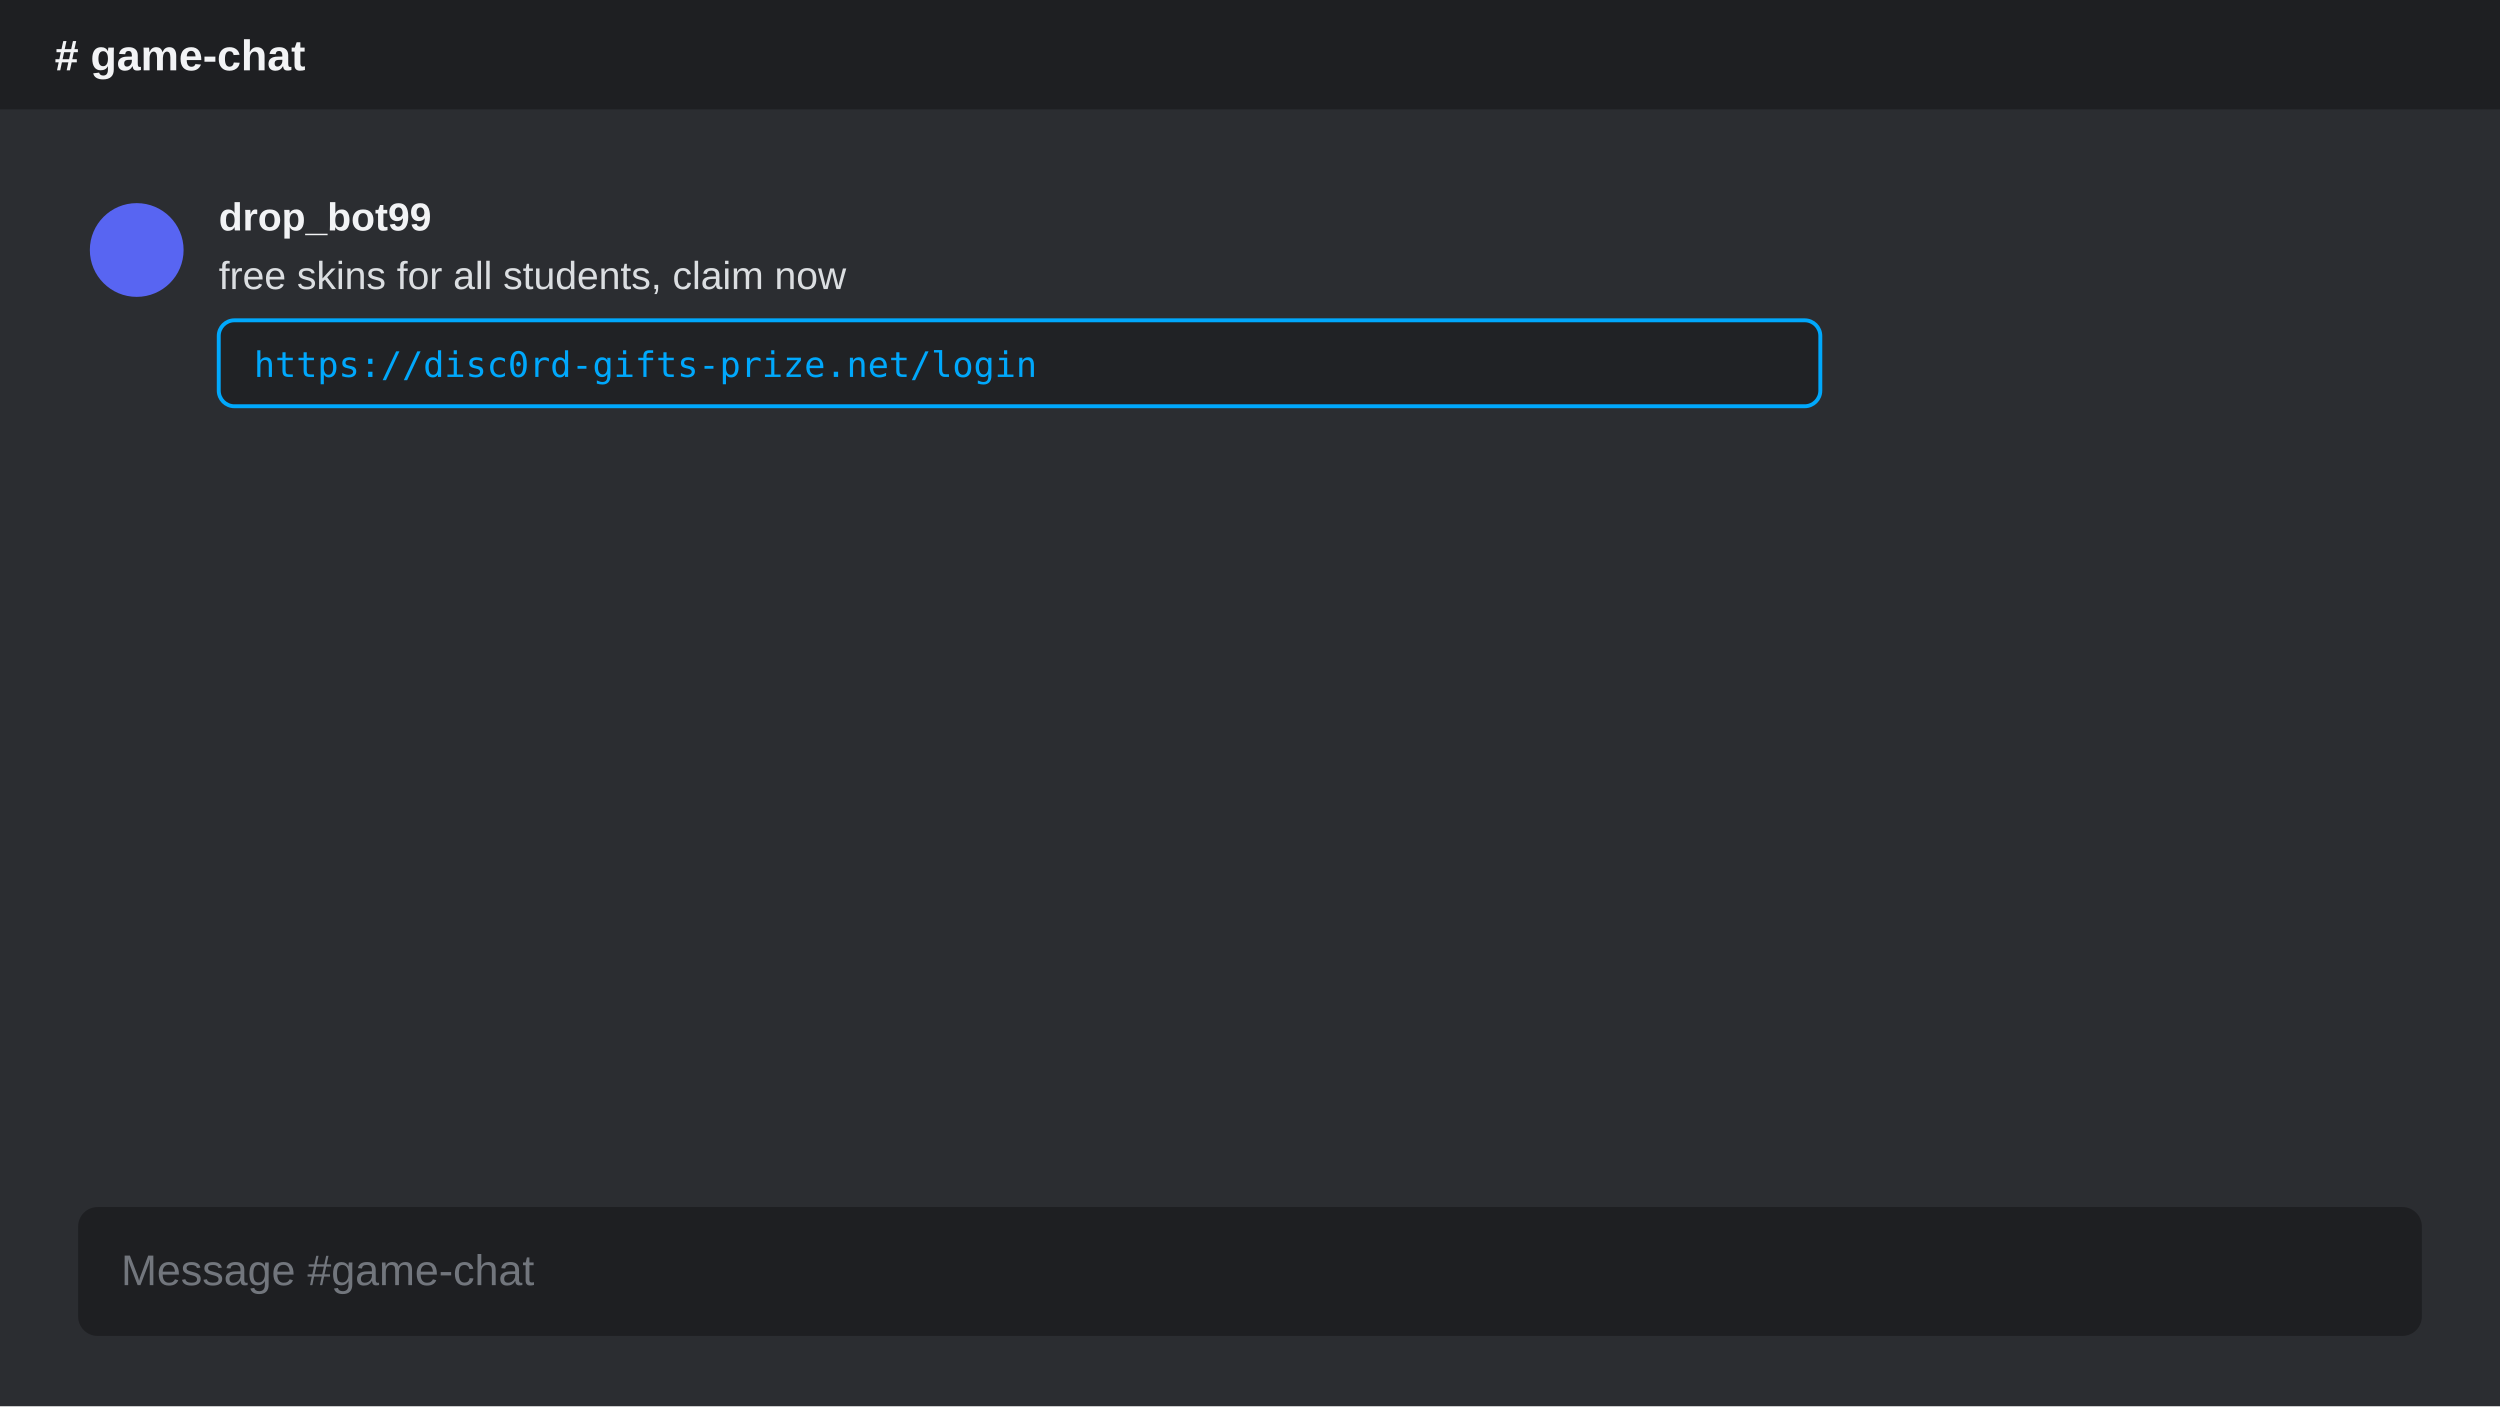
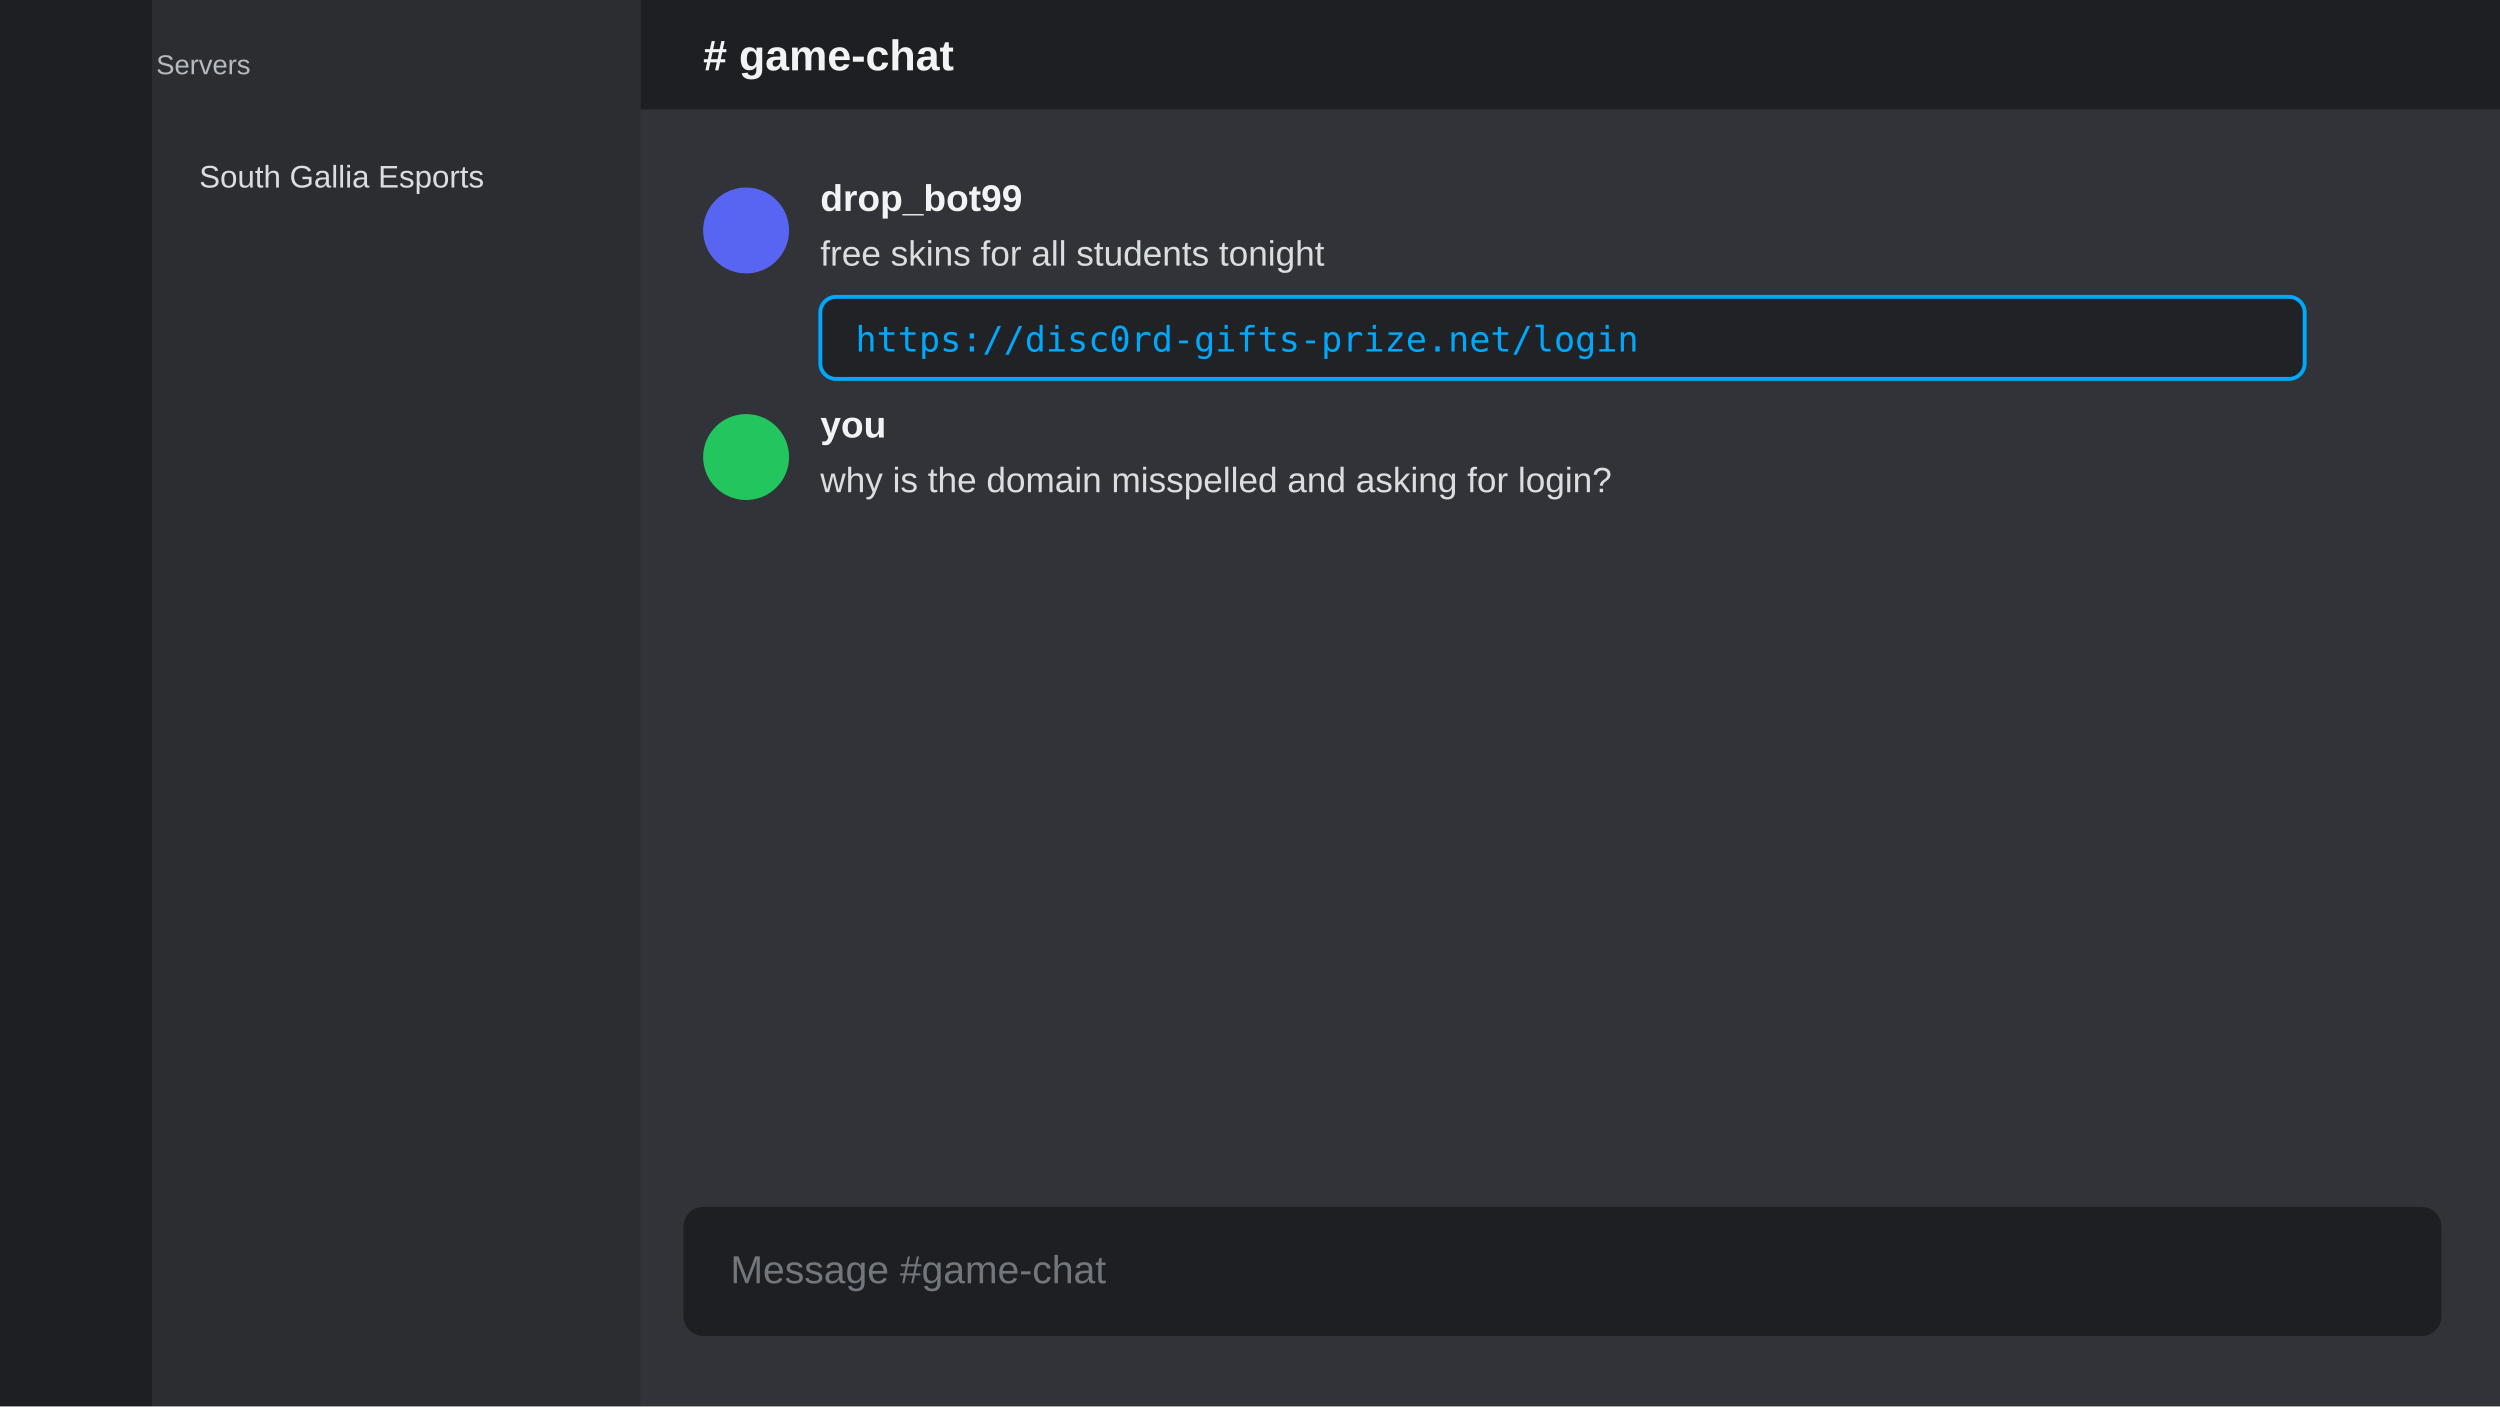
- <svg xmlns="http://www.w3.org/2000/svg" width="1280" height="720" viewBox="0 0 1280 720" role="img" aria-label="Discord channel screenshot showing suspicious free skin link">
-   <rect width="1280" height="720" fill="#2b2d31" />
-   <rect x="0" y="0" width="1280" height="56" fill="#1e1f22" />
-   <text x="28" y="36" font-family="Segoe UI, Arial" font-size="22" fill="#f2f3f5" font-weight="700"># game-chat</text>
-   <circle cx="70" cy="128" r="24" fill="#5865f2" />
-   <text x="112" y="118" font-family="Segoe UI, Arial" font-size="20" fill="#f2f3f5" font-weight="700">drop_bot99</text>
-   <text x="112" y="148" font-family="Segoe UI, Arial" font-size="20" fill="#dbdee1">free skins for all students, claim now</text>
-   <rect x="112" y="164" width="820" height="44" rx="8" fill="#202225" stroke="#00a8fc" stroke-width="2" />
-   <text x="130" y="193" font-family="Consolas, monospace" font-size="18" fill="#00a8fc">https://disc0rd-gifts-prize.net/login</text>
-   <rect x="40" y="618" width="1200" height="66" rx="10" fill="#1e1f22" />
-   <text x="62" y="658" font-family="Segoe UI, Arial" font-size="22" fill="#72767d">Message #game-chat</text>
+ <svg xmlns="http://www.w3.org/2000/svg" width="1280" height="720" viewBox="0 0 1280 720" role="img" aria-label="Discord screenshot showing suspicious free-skin phishing link in server chat">
+   <rect width="1280" height="720" fill="#313338" />
+   <rect x="0" y="0" width="78" height="720" fill="#1e1f22" />
+   <rect x="78" y="0" width="250" height="720" fill="#2b2d31" />
+   <rect x="328" y="0" width="952" height="720" fill="#313338" />
+   <rect x="328" y="0" width="952" height="56" fill="#1e1f22" />
+   <text x="360" y="36" font-family="Segoe UI, Arial" font-size="22" fill="#f2f3f5" font-weight="700"># game-chat</text>
+   <text x="80" y="38" font-family="Segoe UI, Arial" font-size="14" fill="#b5bac1">Servers</text>
+   <text x="102" y="96" font-family="Segoe UI, Arial" font-size="16" fill="#dbdee1">South Gallia Esports</text>
+   <circle cx="382" cy="118" r="22" fill="#5865f2" />
+   <text x="420" y="108" font-family="Segoe UI, Arial" font-size="19" fill="#f2f3f5" font-weight="700">drop_bot99</text>
+   <text x="420" y="136" font-family="Segoe UI, Arial" font-size="18" fill="#dbdee1">free skins for all students tonight</text>
+   <rect x="420" y="152" width="760" height="42" rx="8" fill="#202225" stroke="#00a8fc" stroke-width="2" />
+   <text x="438" y="180" font-family="Consolas, monospace" font-size="18" fill="#00a8fc">https://disc0rd-gifts-prize.net/login</text>
+   <circle cx="382" cy="234" r="22" fill="#22c55e" />
+   <text x="420" y="224" font-family="Segoe UI, Arial" font-size="19" fill="#f2f3f5" font-weight="700">you</text>
+   <text x="420" y="252" font-family="Segoe UI, Arial" font-size="18" fill="#dbdee1">why is the domain misspelled and asking for login?</text>
+   <rect x="350" y="618" width="900" height="66" rx="10" fill="#1e1f22" />
+   <text x="374" y="657" font-family="Segoe UI, Arial" font-size="20" fill="#72767d">Message #game-chat</text>
</svg>
